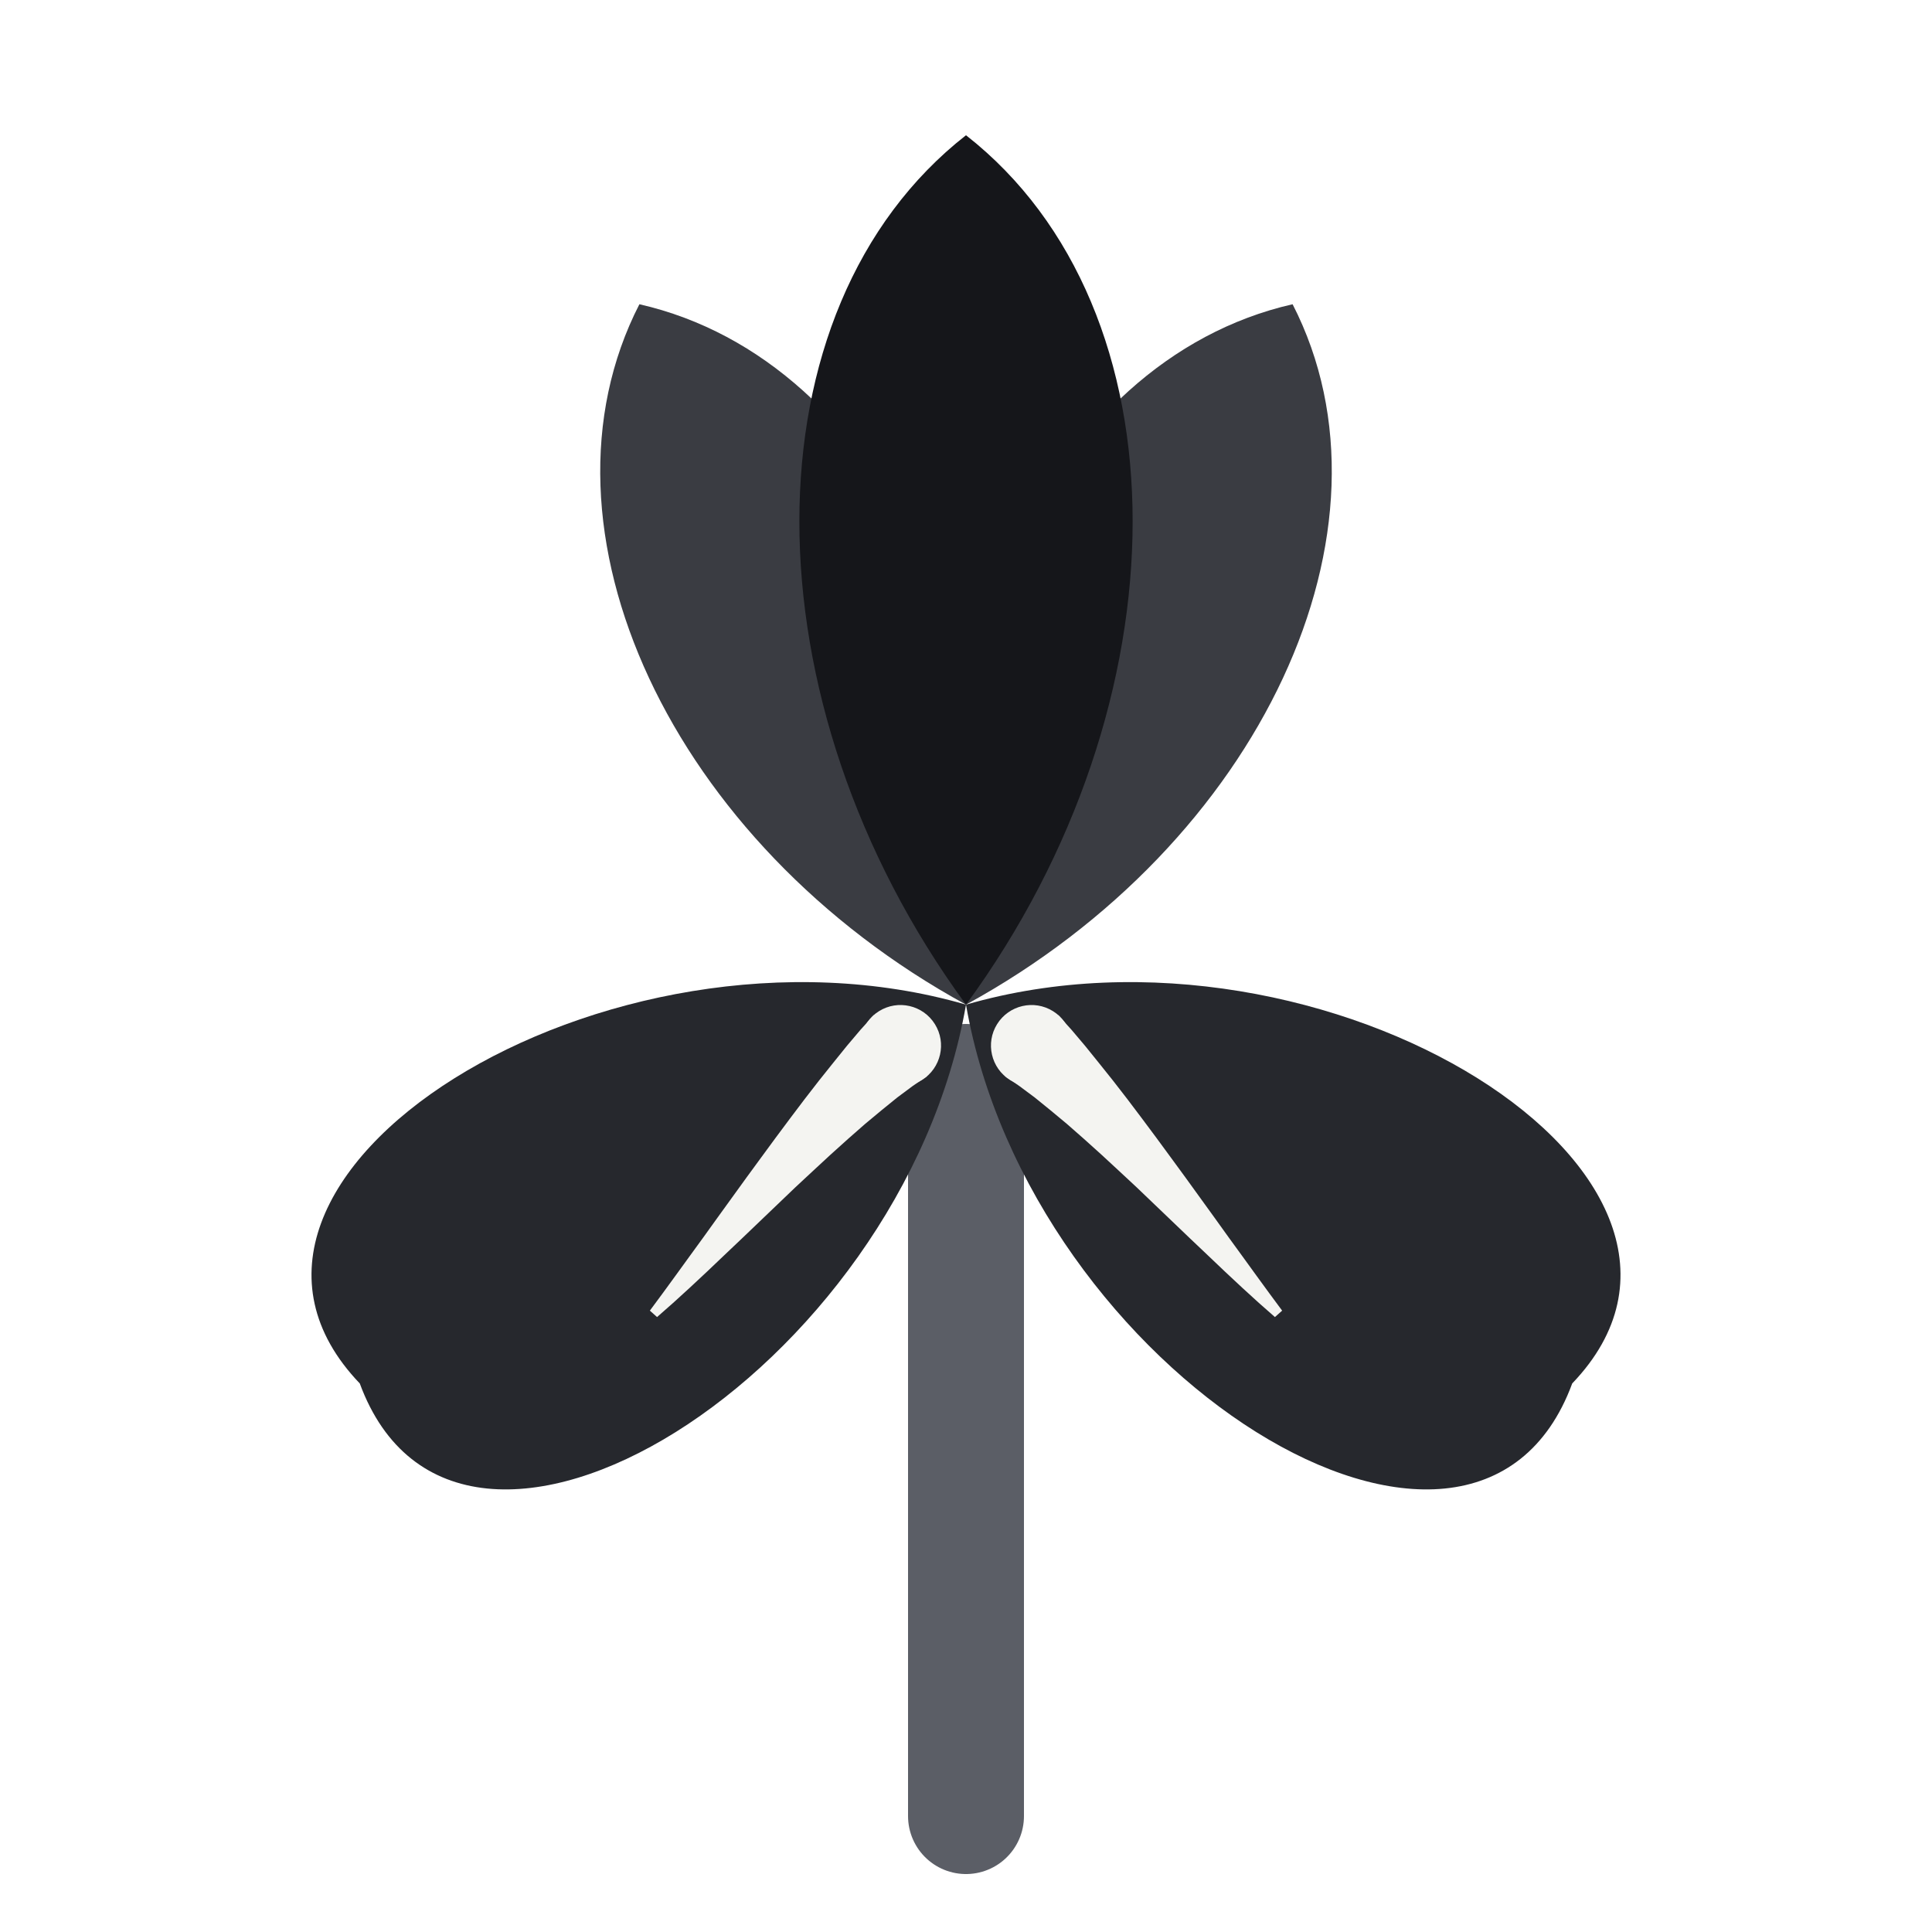
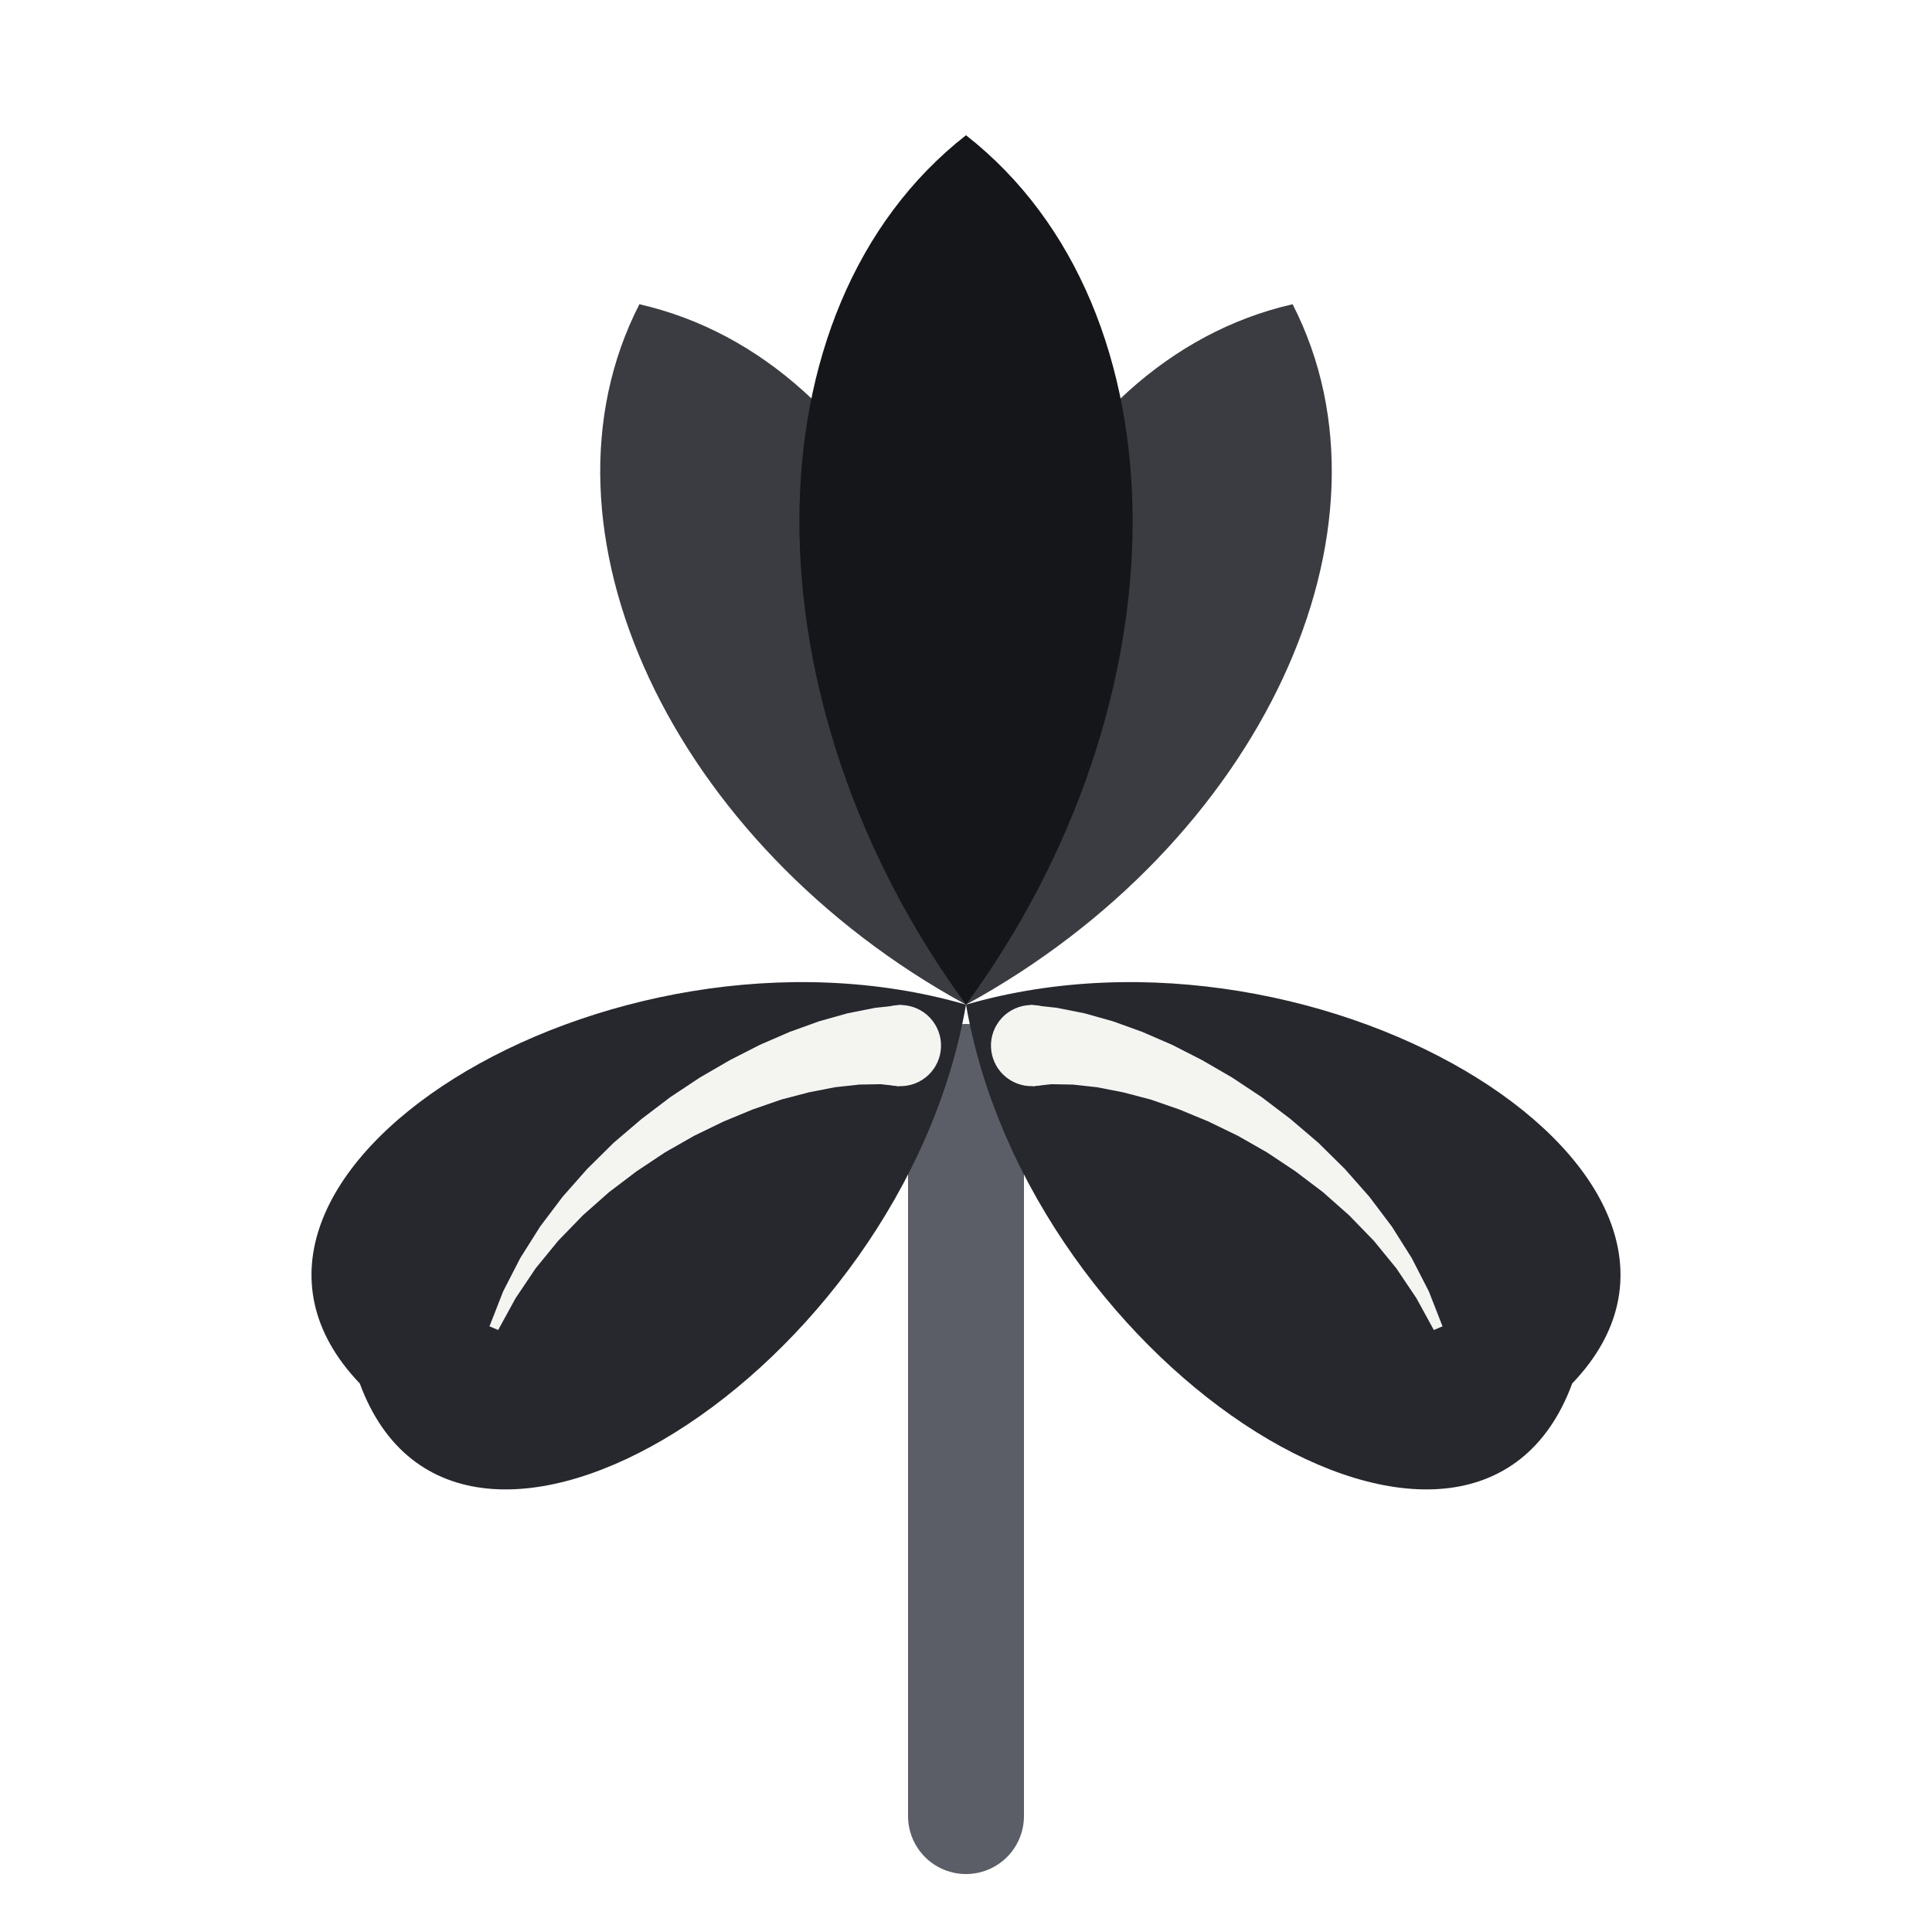
<svg xmlns="http://www.w3.org/2000/svg" viewBox="0 0 100 100">
  <path d="M50 56 V94" fill="none" stroke="#5B5E66" stroke-width="6" stroke-linecap="round" />
  <g transform="translate(50 52) rotate(122)">
    <path d="M0 0 C-14.4 -12.9 -14.4 -40.0 0 -37 C14.4 -40.0 14.4 -12.9 0 0 Z" fill="#26282D" />
    <g fill="#F4F4F1">
-       <path d="M2.07 -3.67 L2.11 -4.58 L2.19 -5.56 L2.32 -6.61 L2.47 -7.71 L2.66 -8.87 L2.87 -10.06 L3.10 -11.27 L3.34 -12.51 L3.60 -13.76 L3.86 -15.01 L4.12 -16.26 L4.37 -17.49 L4.62 -18.71 L4.85 -19.89 L5.06 -21.04 L5.24 -22.13 L4.76 -22.27 L4.35 -21.23 L3.92 -20.16 L3.47 -19.05 L3.01 -17.91 L2.53 -16.74 L2.05 -15.56 L1.57 -14.38 L1.09 -13.18 L0.62 -12.00 L0.16 -10.82 L-0.28 -9.67 L-0.70 -8.53 L-1.09 -7.42 L-1.46 -6.35 L-1.79 -5.32 L-2.07 -4.33 Z" />
+       <path d="M1.75 -5.17 L1.15 -5.93 L0.58 -6.88 L0.03 -8.02 L-0.46 -9.30 L-0.90 -10.71 L-1.25 -12.24 L-1.52 -13.85 L-1.70 -15.53 L-1.77 -17.26 L-1.72 -19.03 L-1.56 -20.81 L-1.26 -22.60 L-0.82 -24.38 L-0.23 -26.12 L0.53 -27.82 L1.45 -29.46 L1.05 -29.74 L-0.11 -28.18 L-1.10 -26.52 L-1.94 -24.78 L-2.63 -22.98 L-3.18 -21.13 L-3.60 -19.26 L-3.88 -17.38 L-4.05 -15.52 L-4.10 -13.68 L-4.04 -11.88 L-3.89 -10.15 L-3.64 -8.49 L-3.30 -6.91 L-2.87 -5.44 L-2.35 -4.07 L-1.75 -2.83 Z" />
      <circle cx="0.00" cy="-4.00" r="2.10" />
    </g>
  </g>
  <g transform="translate(50 52) rotate(-122)">
    <path d="M0 0 C-14.4 -12.9 -14.4 -40.0 0 -37 C14.4 -40.0 14.4 -12.9 0 0 Z" fill="#26282D" />
    <g fill="#F4F4F1">
-       <path d="M2.07 -4.33 L1.79 -5.32 L1.46 -6.35 L1.09 -7.42 L0.70 -8.53 L0.28 -9.67 L-0.16 -10.82 L-0.62 -12.00 L-1.09 -13.18 L-1.57 -14.38 L-2.05 -15.56 L-2.53 -16.74 L-3.01 -17.91 L-3.47 -19.05 L-3.92 -20.16 L-4.35 -21.23 L-4.76 -22.27 L-5.24 -22.13 L-5.06 -21.04 L-4.85 -19.89 L-4.62 -18.71 L-4.37 -17.49 L-4.12 -16.26 L-3.86 -15.01 L-3.60 -13.76 L-3.34 -12.51 L-3.10 -11.27 L-2.87 -10.06 L-2.66 -8.87 L-2.47 -7.71 L-2.32 -6.61 L-2.19 -5.56 L-2.11 -4.58 L-2.07 -3.67 Z" />
+       <path d="M1.75 -2.83 L2.35 -4.07 L2.87 -5.44 L3.30 -6.91 L3.64 -8.49 L3.89 -10.15 L4.04 -11.88 L4.10 -13.68 L4.05 -15.52 L3.88 -17.38 L3.60 -19.26 L3.18 -21.13 L2.63 -22.98 L1.94 -24.78 L1.10 -26.52 L0.11 -28.18 L-1.05 -29.74 L-1.45 -29.46 L-0.53 -27.82 L0.23 -26.12 L0.82 -24.38 L1.26 -22.60 L1.56 -20.81 L1.72 -19.03 L1.77 -17.26 L1.70 -15.53 L1.52 -13.85 L1.25 -12.24 L0.90 -10.71 L0.46 -9.30 L-0.03 -8.02 L-0.58 -6.88 L-1.15 -5.93 L-1.75 -5.17 Z" />
      <circle cx="0.00" cy="-4.00" r="2.10" />
    </g>
  </g>
  <g transform="translate(50 52) rotate(25)">
    <path d="M0 0 C-10.3 -14.0 -10.3 -32.0 0 -40 C10.3 -32.0 10.3 -14.0 0 0 Z" fill="#3A3C42" />
  </g>
  <g transform="translate(50 52) rotate(-25)">
    <path d="M0 0 C-10.3 -14.0 -10.3 -32.0 0 -40 C10.3 -32.0 10.3 -14.0 0 0 Z" fill="#3A3C42" />
  </g>
  <g transform="translate(50 52) rotate(0)">
    <path d="M0 0 C-11.5 -15.7 -11.5 -36.0 0 -45 C11.5 -36.0 11.5 -15.7 0 0 Z" fill="#15161A" />
  </g>
</svg>
